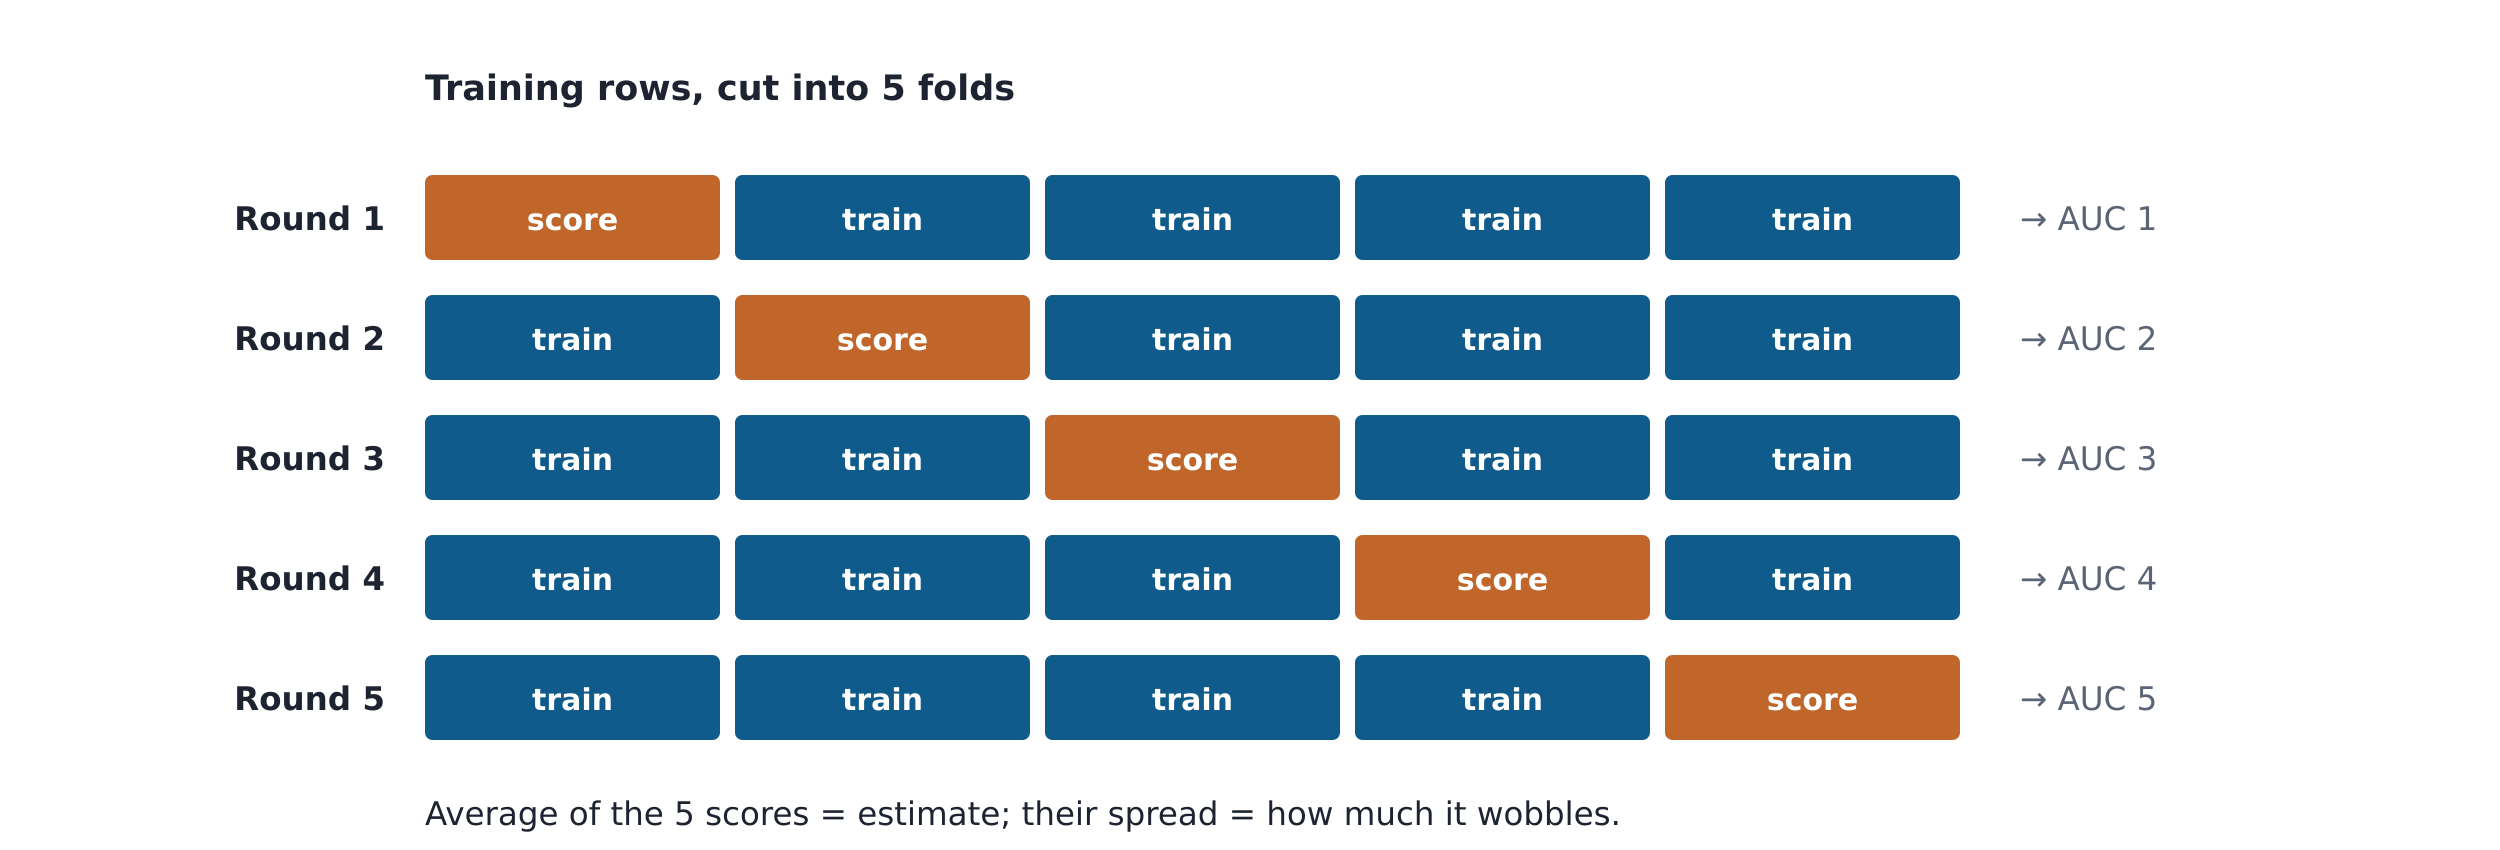
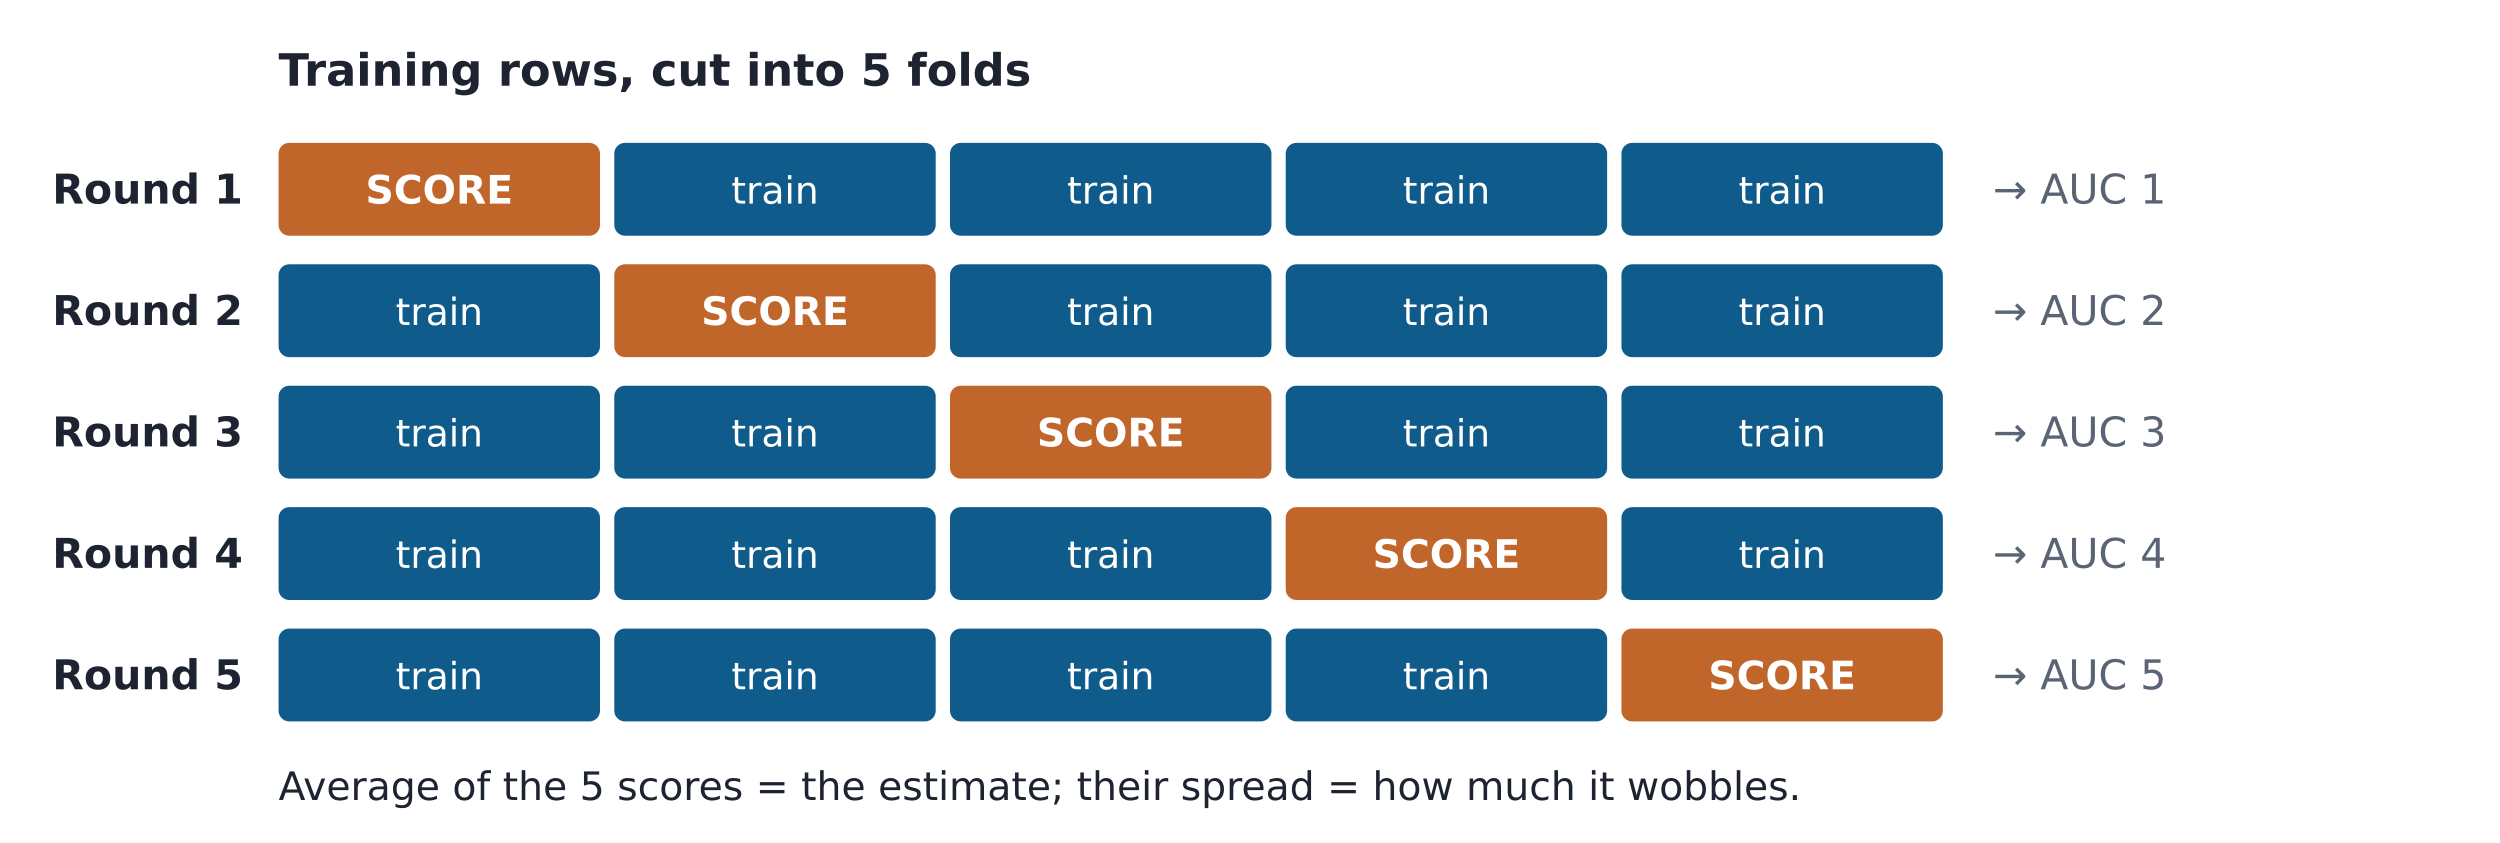
- <svg xmlns="http://www.w3.org/2000/svg" width="1000" height="340" viewBox="0 0 1000 340" font-family="DejaVu Sans, Arial, sans-serif">
-   <rect width="1000" height="340" fill="#ffffff" />
-   <text x="154" y="92" font-size="13" fill="#1d2330" font-weight="bold" text-anchor="end">Round 1</text>
-   <rect x="170.0" y="70" width="118.0" height="34" rx="3" fill="#c0662b" stroke="none" stroke-width="1" />
-   <text x="229.0" y="92" font-size="12" fill="#fff" font-weight="bold" text-anchor="middle">score</text>
-   <rect x="294.0" y="70" width="118.0" height="34" rx="3" fill="#0f5c8c" stroke="none" stroke-width="1" />
-   <text x="353.0" y="92" font-size="12" fill="#fff" font-weight="bold" text-anchor="middle">train</text>
-   <rect x="418.0" y="70" width="118.0" height="34" rx="3" fill="#0f5c8c" stroke="none" stroke-width="1" />
-   <text x="477.0" y="92" font-size="12" fill="#fff" font-weight="bold" text-anchor="middle">train</text>
-   <rect x="542.0" y="70" width="118.0" height="34" rx="3" fill="#0f5c8c" stroke="none" stroke-width="1" />
-   <text x="601.0" y="92" font-size="12" fill="#fff" font-weight="bold" text-anchor="middle">train</text>
-   <rect x="666.0" y="70" width="118.0" height="34" rx="3" fill="#0f5c8c" stroke="none" stroke-width="1" />
-   <text x="725.0" y="92" font-size="12" fill="#fff" font-weight="bold" text-anchor="middle">train</text>
-   <text x="808" y="92" font-size="13" fill="#5b6475" font-weight="normal" text-anchor="start">→ AUC 1</text>
-   <text x="154" y="140" font-size="13" fill="#1d2330" font-weight="bold" text-anchor="end">Round 2</text>
-   <rect x="170.0" y="118" width="118.0" height="34" rx="3" fill="#0f5c8c" stroke="none" stroke-width="1" />
-   <text x="229.0" y="140" font-size="12" fill="#fff" font-weight="bold" text-anchor="middle">train</text>
-   <rect x="294.0" y="118" width="118.0" height="34" rx="3" fill="#c0662b" stroke="none" stroke-width="1" />
-   <text x="353.0" y="140" font-size="12" fill="#fff" font-weight="bold" text-anchor="middle">score</text>
-   <rect x="418.0" y="118" width="118.0" height="34" rx="3" fill="#0f5c8c" stroke="none" stroke-width="1" />
-   <text x="477.0" y="140" font-size="12" fill="#fff" font-weight="bold" text-anchor="middle">train</text>
-   <rect x="542.0" y="118" width="118.0" height="34" rx="3" fill="#0f5c8c" stroke="none" stroke-width="1" />
-   <text x="601.0" y="140" font-size="12" fill="#fff" font-weight="bold" text-anchor="middle">train</text>
-   <rect x="666.0" y="118" width="118.0" height="34" rx="3" fill="#0f5c8c" stroke="none" stroke-width="1" />
-   <text x="725.0" y="140" font-size="12" fill="#fff" font-weight="bold" text-anchor="middle">train</text>
-   <text x="808" y="140" font-size="13" fill="#5b6475" font-weight="normal" text-anchor="start">→ AUC 2</text>
-   <text x="154" y="188" font-size="13" fill="#1d2330" font-weight="bold" text-anchor="end">Round 3</text>
-   <rect x="170.0" y="166" width="118.0" height="34" rx="3" fill="#0f5c8c" stroke="none" stroke-width="1" />
-   <text x="229.0" y="188" font-size="12" fill="#fff" font-weight="bold" text-anchor="middle">train</text>
-   <rect x="294.0" y="166" width="118.0" height="34" rx="3" fill="#0f5c8c" stroke="none" stroke-width="1" />
-   <text x="353.0" y="188" font-size="12" fill="#fff" font-weight="bold" text-anchor="middle">train</text>
-   <rect x="418.0" y="166" width="118.0" height="34" rx="3" fill="#c0662b" stroke="none" stroke-width="1" />
-   <text x="477.0" y="188" font-size="12" fill="#fff" font-weight="bold" text-anchor="middle">score</text>
-   <rect x="542.0" y="166" width="118.0" height="34" rx="3" fill="#0f5c8c" stroke="none" stroke-width="1" />
-   <text x="601.0" y="188" font-size="12" fill="#fff" font-weight="bold" text-anchor="middle">train</text>
-   <rect x="666.0" y="166" width="118.0" height="34" rx="3" fill="#0f5c8c" stroke="none" stroke-width="1" />
-   <text x="725.0" y="188" font-size="12" fill="#fff" font-weight="bold" text-anchor="middle">train</text>
-   <text x="808" y="188" font-size="13" fill="#5b6475" font-weight="normal" text-anchor="start">→ AUC 3</text>
-   <text x="154" y="236" font-size="13" fill="#1d2330" font-weight="bold" text-anchor="end">Round 4</text>
-   <rect x="170.0" y="214" width="118.0" height="34" rx="3" fill="#0f5c8c" stroke="none" stroke-width="1" />
-   <text x="229.0" y="236" font-size="12" fill="#fff" font-weight="bold" text-anchor="middle">train</text>
-   <rect x="294.0" y="214" width="118.0" height="34" rx="3" fill="#0f5c8c" stroke="none" stroke-width="1" />
-   <text x="353.0" y="236" font-size="12" fill="#fff" font-weight="bold" text-anchor="middle">train</text>
-   <rect x="418.0" y="214" width="118.0" height="34" rx="3" fill="#0f5c8c" stroke="none" stroke-width="1" />
-   <text x="477.0" y="236" font-size="12" fill="#fff" font-weight="bold" text-anchor="middle">train</text>
-   <rect x="542.0" y="214" width="118.0" height="34" rx="3" fill="#c0662b" stroke="none" stroke-width="1" />
-   <text x="601.0" y="236" font-size="12" fill="#fff" font-weight="bold" text-anchor="middle">score</text>
-   <rect x="666.0" y="214" width="118.0" height="34" rx="3" fill="#0f5c8c" stroke="none" stroke-width="1" />
-   <text x="725.0" y="236" font-size="12" fill="#fff" font-weight="bold" text-anchor="middle">train</text>
-   <text x="808" y="236" font-size="13" fill="#5b6475" font-weight="normal" text-anchor="start">→ AUC 4</text>
-   <text x="154" y="284" font-size="13" fill="#1d2330" font-weight="bold" text-anchor="end">Round 5</text>
-   <rect x="170.0" y="262" width="118.0" height="34" rx="3" fill="#0f5c8c" stroke="none" stroke-width="1" />
-   <text x="229.0" y="284" font-size="12" fill="#fff" font-weight="bold" text-anchor="middle">train</text>
-   <rect x="294.0" y="262" width="118.0" height="34" rx="3" fill="#0f5c8c" stroke="none" stroke-width="1" />
-   <text x="353.0" y="284" font-size="12" fill="#fff" font-weight="bold" text-anchor="middle">train</text>
-   <rect x="418.0" y="262" width="118.0" height="34" rx="3" fill="#0f5c8c" stroke="none" stroke-width="1" />
-   <text x="477.0" y="284" font-size="12" fill="#fff" font-weight="bold" text-anchor="middle">train</text>
-   <rect x="542.0" y="262" width="118.0" height="34" rx="3" fill="#0f5c8c" stroke="none" stroke-width="1" />
-   <text x="601.0" y="284" font-size="12" fill="#fff" font-weight="bold" text-anchor="middle">train</text>
-   <rect x="666.0" y="262" width="118.0" height="34" rx="3" fill="#c0662b" stroke="none" stroke-width="1" />
-   <text x="725.0" y="284" font-size="12" fill="#fff" font-weight="bold" text-anchor="middle">score</text>
-   <text x="808" y="284" font-size="13" fill="#5b6475" font-weight="normal" text-anchor="start">→ AUC 5</text>
-   <text x="170" y="40" font-size="14" fill="#1d2330" font-weight="bold" text-anchor="start" font-family="Poppins, DejaVu Sans, sans-serif">Training rows, cut into 5 folds</text>
-   <text x="170" y="330" font-size="13" fill="#1d2330" font-weight="normal" text-anchor="start">Average of the 5 scores = estimate; their spread = how much it wobbles.</text>
+ <svg xmlns="http://www.w3.org/2000/svg" width="700" height="236" viewBox="0 0 700 236" font-family="DejaVu Sans, Arial, sans-serif">
+   <rect width="700" height="236" fill="#ffffff" />
+   <text x="68" y="57" font-size="11.5" fill="#1d2330" font-weight="bold" text-anchor="end">Round 1</text>
+   <rect x="78.0" y="40" width="90.0" height="26" rx="3" fill="#c0662b" stroke="none" stroke-width="1" />
+   <text x="123.0" y="57" font-size="11" fill="#fff" font-weight="bold" text-anchor="middle">SCORE</text>
+   <rect x="172.0" y="40" width="90.0" height="26" rx="3" fill="#0f5c8c" stroke="none" stroke-width="1" />
+   <text x="217.0" y="57" font-size="10.5" fill="#fff" font-weight="normal" text-anchor="middle">train</text>
+   <rect x="266.0" y="40" width="90.0" height="26" rx="3" fill="#0f5c8c" stroke="none" stroke-width="1" />
+   <text x="311.0" y="57" font-size="10.5" fill="#fff" font-weight="normal" text-anchor="middle">train</text>
+   <rect x="360.0" y="40" width="90.0" height="26" rx="3" fill="#0f5c8c" stroke="none" stroke-width="1" />
+   <text x="405.0" y="57" font-size="10.5" fill="#fff" font-weight="normal" text-anchor="middle">train</text>
+   <rect x="454.0" y="40" width="90.0" height="26" rx="3" fill="#0f5c8c" stroke="none" stroke-width="1" />
+   <text x="499.0" y="57" font-size="10.5" fill="#fff" font-weight="normal" text-anchor="middle">train</text>
+   <text x="558" y="57" font-size="11.5" fill="#5b6475" font-weight="normal" text-anchor="start">→ AUC 1</text>
+   <text x="68" y="91" font-size="11.5" fill="#1d2330" font-weight="bold" text-anchor="end">Round 2</text>
+   <rect x="78.0" y="74" width="90.0" height="26" rx="3" fill="#0f5c8c" stroke="none" stroke-width="1" />
+   <text x="123.0" y="91" font-size="10.5" fill="#fff" font-weight="normal" text-anchor="middle">train</text>
+   <rect x="172.0" y="74" width="90.0" height="26" rx="3" fill="#c0662b" stroke="none" stroke-width="1" />
+   <text x="217.0" y="91" font-size="11" fill="#fff" font-weight="bold" text-anchor="middle">SCORE</text>
+   <rect x="266.0" y="74" width="90.0" height="26" rx="3" fill="#0f5c8c" stroke="none" stroke-width="1" />
+   <text x="311.0" y="91" font-size="10.5" fill="#fff" font-weight="normal" text-anchor="middle">train</text>
+   <rect x="360.0" y="74" width="90.0" height="26" rx="3" fill="#0f5c8c" stroke="none" stroke-width="1" />
+   <text x="405.0" y="91" font-size="10.5" fill="#fff" font-weight="normal" text-anchor="middle">train</text>
+   <rect x="454.0" y="74" width="90.0" height="26" rx="3" fill="#0f5c8c" stroke="none" stroke-width="1" />
+   <text x="499.0" y="91" font-size="10.5" fill="#fff" font-weight="normal" text-anchor="middle">train</text>
+   <text x="558" y="91" font-size="11.5" fill="#5b6475" font-weight="normal" text-anchor="start">→ AUC 2</text>
+   <text x="68" y="125" font-size="11.5" fill="#1d2330" font-weight="bold" text-anchor="end">Round 3</text>
+   <rect x="78.0" y="108" width="90.0" height="26" rx="3" fill="#0f5c8c" stroke="none" stroke-width="1" />
+   <text x="123.0" y="125" font-size="10.5" fill="#fff" font-weight="normal" text-anchor="middle">train</text>
+   <rect x="172.0" y="108" width="90.0" height="26" rx="3" fill="#0f5c8c" stroke="none" stroke-width="1" />
+   <text x="217.0" y="125" font-size="10.5" fill="#fff" font-weight="normal" text-anchor="middle">train</text>
+   <rect x="266.0" y="108" width="90.0" height="26" rx="3" fill="#c0662b" stroke="none" stroke-width="1" />
+   <text x="311.0" y="125" font-size="11" fill="#fff" font-weight="bold" text-anchor="middle">SCORE</text>
+   <rect x="360.0" y="108" width="90.0" height="26" rx="3" fill="#0f5c8c" stroke="none" stroke-width="1" />
+   <text x="405.0" y="125" font-size="10.5" fill="#fff" font-weight="normal" text-anchor="middle">train</text>
+   <rect x="454.0" y="108" width="90.0" height="26" rx="3" fill="#0f5c8c" stroke="none" stroke-width="1" />
+   <text x="499.0" y="125" font-size="10.5" fill="#fff" font-weight="normal" text-anchor="middle">train</text>
+   <text x="558" y="125" font-size="11.5" fill="#5b6475" font-weight="normal" text-anchor="start">→ AUC 3</text>
+   <text x="68" y="159" font-size="11.5" fill="#1d2330" font-weight="bold" text-anchor="end">Round 4</text>
+   <rect x="78.0" y="142" width="90.0" height="26" rx="3" fill="#0f5c8c" stroke="none" stroke-width="1" />
+   <text x="123.0" y="159" font-size="10.5" fill="#fff" font-weight="normal" text-anchor="middle">train</text>
+   <rect x="172.0" y="142" width="90.0" height="26" rx="3" fill="#0f5c8c" stroke="none" stroke-width="1" />
+   <text x="217.0" y="159" font-size="10.5" fill="#fff" font-weight="normal" text-anchor="middle">train</text>
+   <rect x="266.0" y="142" width="90.0" height="26" rx="3" fill="#0f5c8c" stroke="none" stroke-width="1" />
+   <text x="311.0" y="159" font-size="10.5" fill="#fff" font-weight="normal" text-anchor="middle">train</text>
+   <rect x="360.0" y="142" width="90.0" height="26" rx="3" fill="#c0662b" stroke="none" stroke-width="1" />
+   <text x="405.0" y="159" font-size="11" fill="#fff" font-weight="bold" text-anchor="middle">SCORE</text>
+   <rect x="454.0" y="142" width="90.0" height="26" rx="3" fill="#0f5c8c" stroke="none" stroke-width="1" />
+   <text x="499.0" y="159" font-size="10.5" fill="#fff" font-weight="normal" text-anchor="middle">train</text>
+   <text x="558" y="159" font-size="11.5" fill="#5b6475" font-weight="normal" text-anchor="start">→ AUC 4</text>
+   <text x="68" y="193" font-size="11.5" fill="#1d2330" font-weight="bold" text-anchor="end">Round 5</text>
+   <rect x="78.0" y="176" width="90.0" height="26" rx="3" fill="#0f5c8c" stroke="none" stroke-width="1" />
+   <text x="123.0" y="193" font-size="10.5" fill="#fff" font-weight="normal" text-anchor="middle">train</text>
+   <rect x="172.0" y="176" width="90.0" height="26" rx="3" fill="#0f5c8c" stroke="none" stroke-width="1" />
+   <text x="217.0" y="193" font-size="10.5" fill="#fff" font-weight="normal" text-anchor="middle">train</text>
+   <rect x="266.0" y="176" width="90.0" height="26" rx="3" fill="#0f5c8c" stroke="none" stroke-width="1" />
+   <text x="311.0" y="193" font-size="10.5" fill="#fff" font-weight="normal" text-anchor="middle">train</text>
+   <rect x="360.0" y="176" width="90.0" height="26" rx="3" fill="#0f5c8c" stroke="none" stroke-width="1" />
+   <text x="405.0" y="193" font-size="10.5" fill="#fff" font-weight="normal" text-anchor="middle">train</text>
+   <rect x="454.0" y="176" width="90.0" height="26" rx="3" fill="#c0662b" stroke="none" stroke-width="1" />
+   <text x="499.0" y="193" font-size="11" fill="#fff" font-weight="bold" text-anchor="middle">SCORE</text>
+   <text x="558" y="193" font-size="11.5" fill="#5b6475" font-weight="normal" text-anchor="start">→ AUC 5</text>
+   <text x="78" y="24" font-size="12.5" fill="#1d2330" font-weight="bold" text-anchor="start" font-family="Poppins, DejaVu Sans, sans-serif">Training rows, cut into 5 folds</text>
+   <text x="78" y="224" font-size="11" fill="#1d2330" font-weight="normal" text-anchor="start">Average of the 5 scores = the estimate; their spread = how much it wobbles.</text>
</svg>
